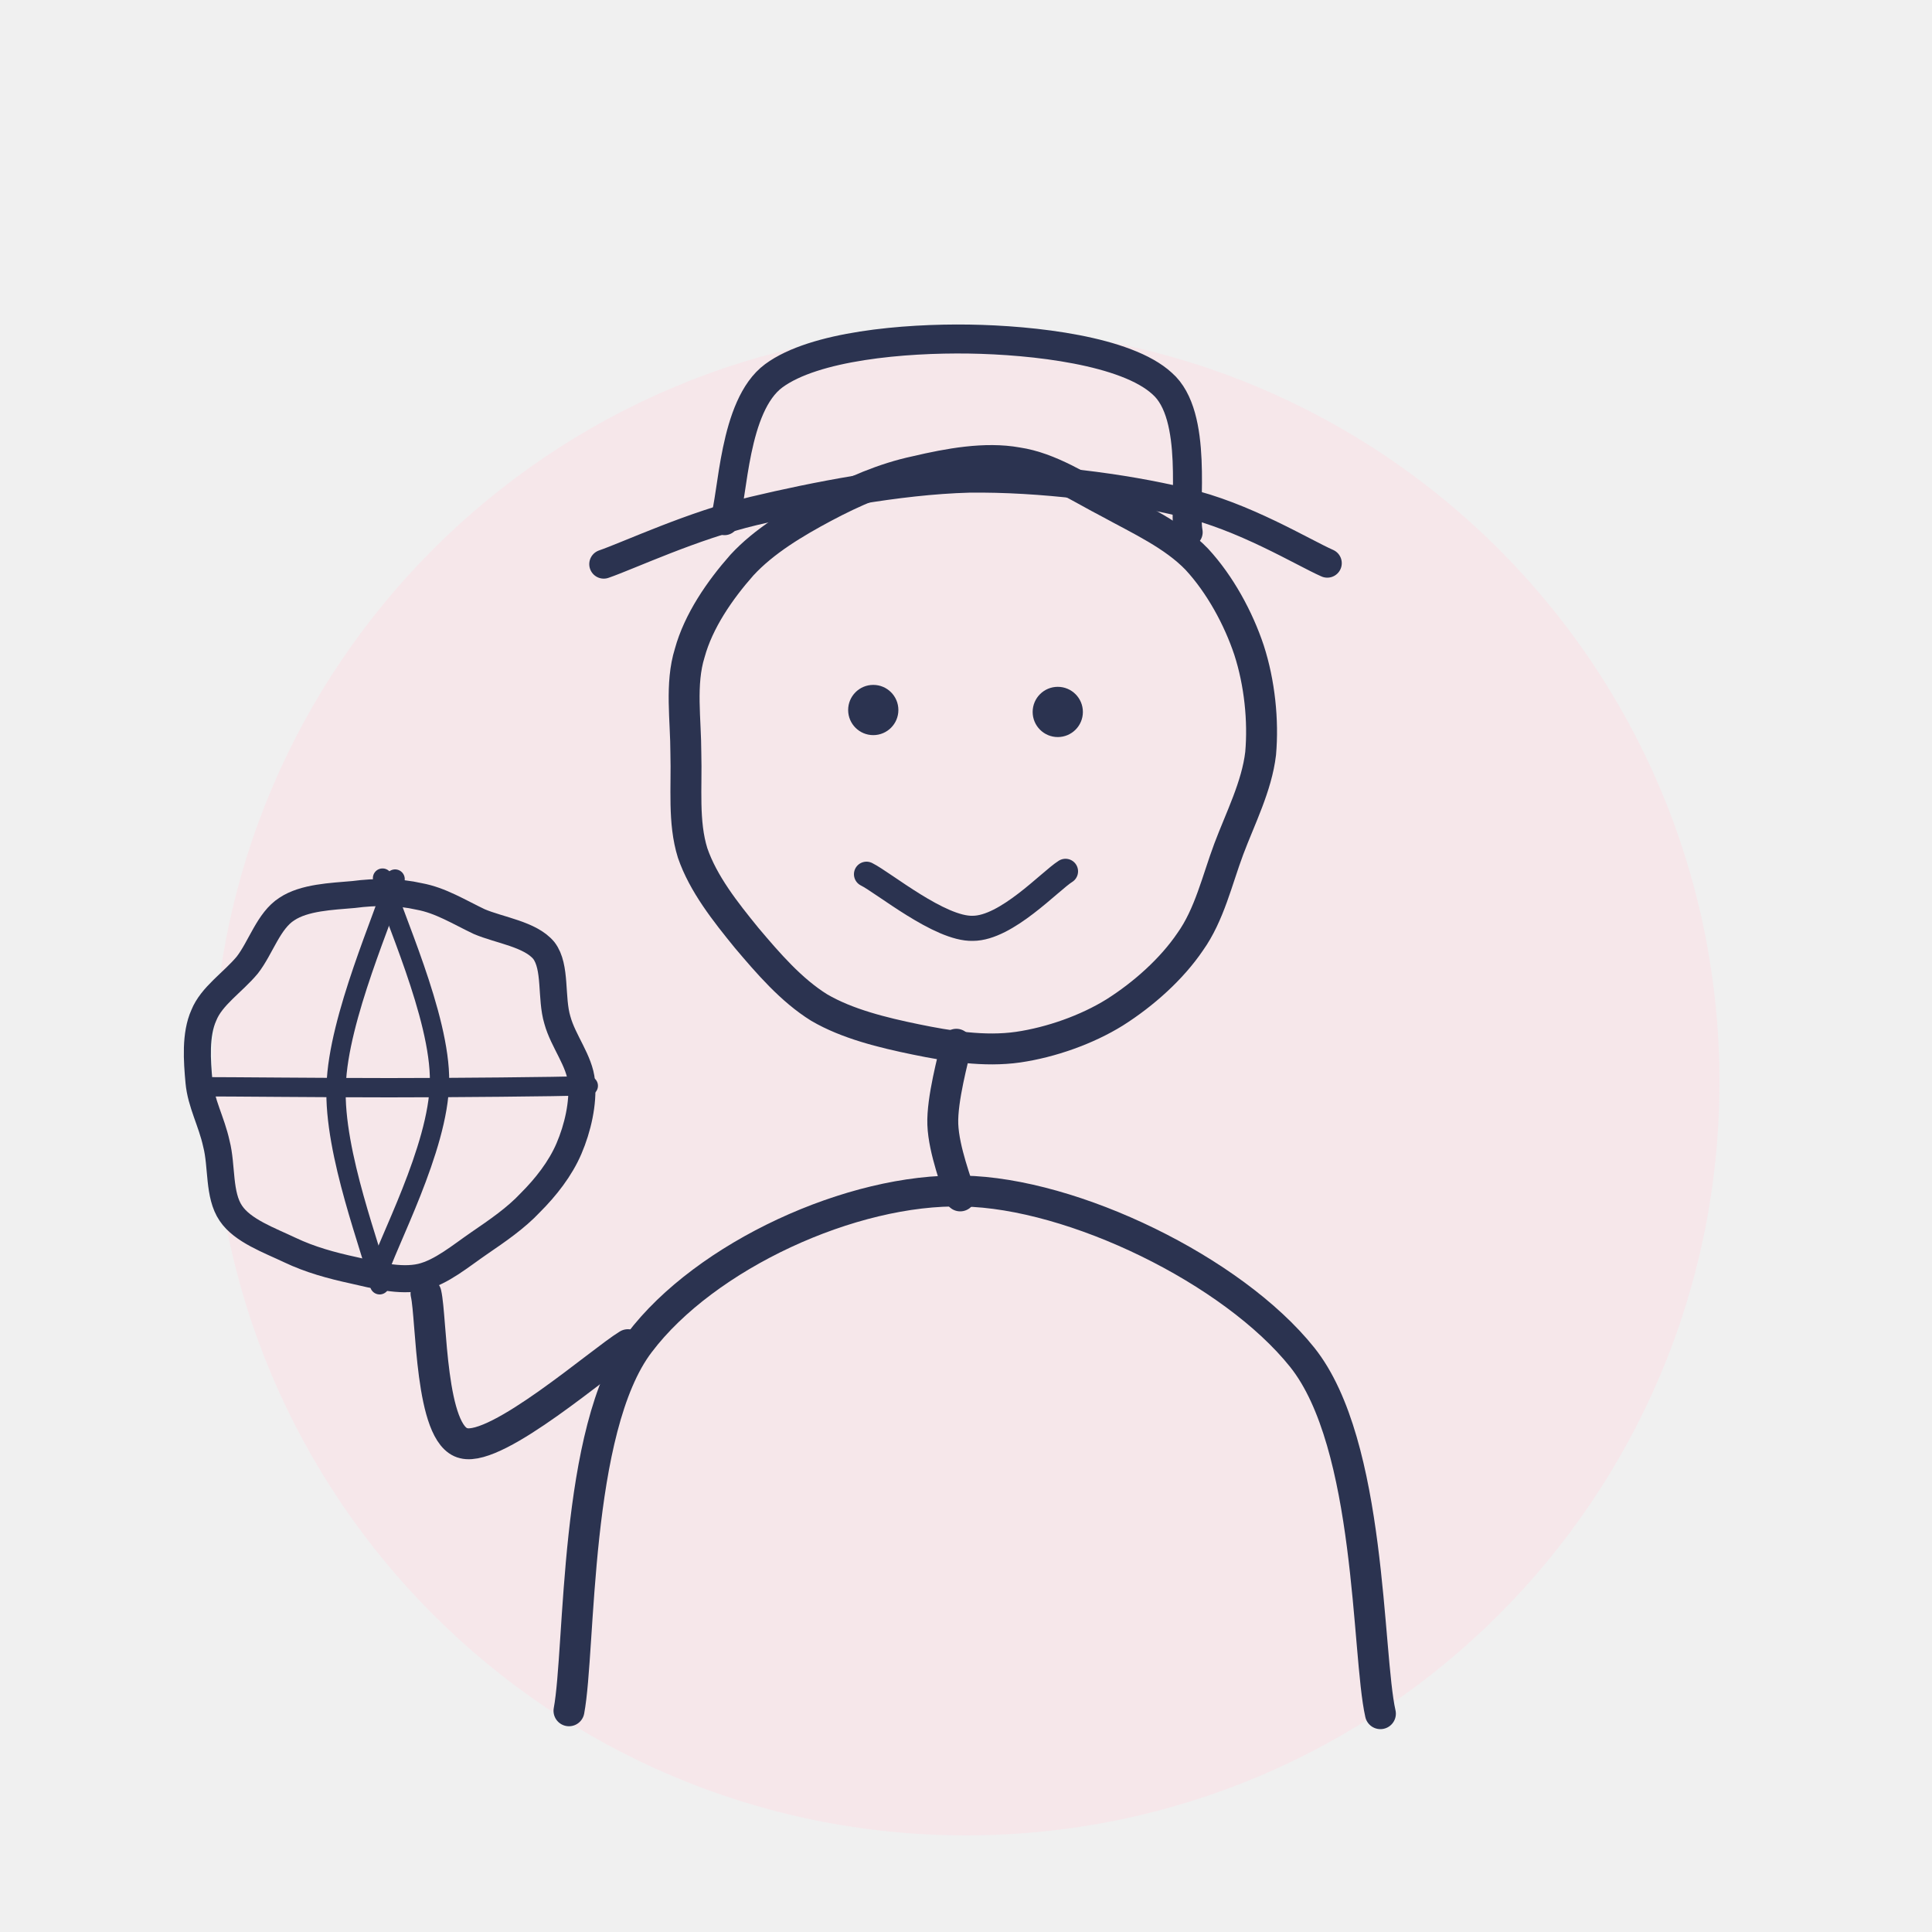
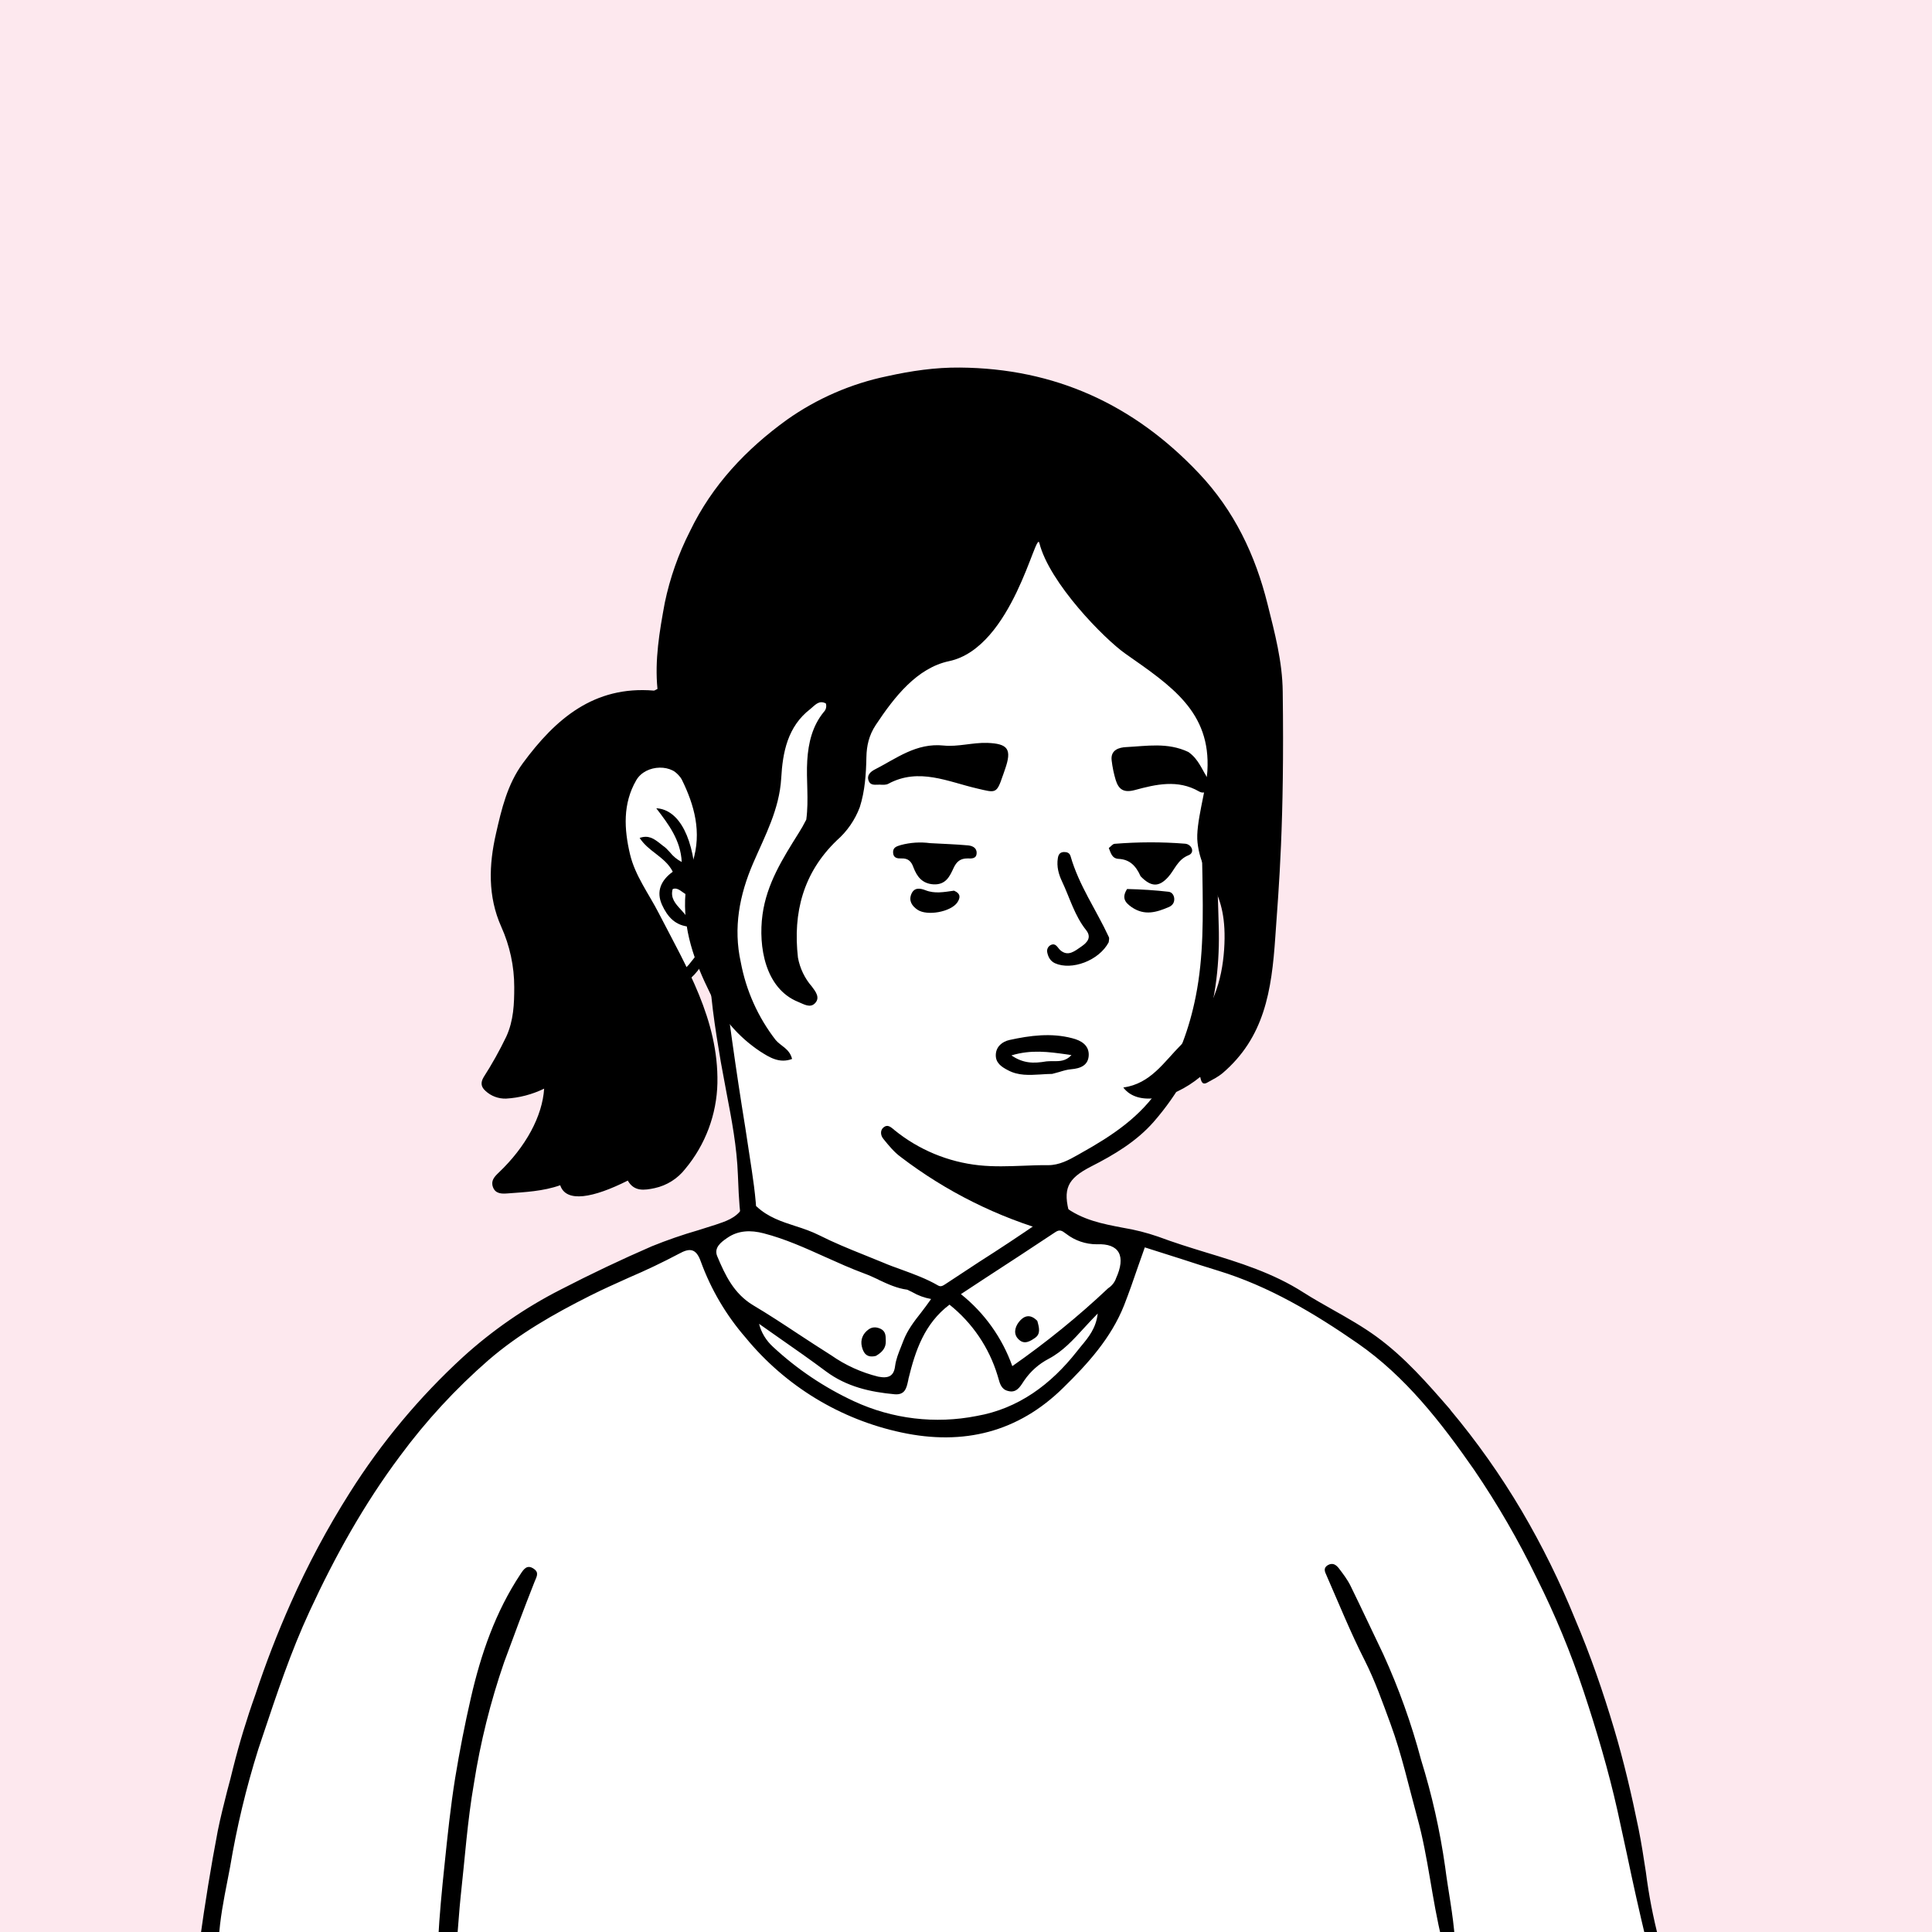
- <svg xmlns="http://www.w3.org/2000/svg" viewBox="0 0 200 200" width="200" height="200" role="img" aria-hidden="true">
-   <circle cx="100" cy="112" r="78" fill="#fbe0e6" opacity="0.55" />
-   <path d="M127.2,87.9 C126.0,91.1 125.2,94.7 123.2,97.5 C121.3,100.3 118.4,102.9 115.4,104.8 C112.5,106.6 108.8,107.9 105.4,108.4 C101.9,108.9 98.2,108.3 94.8,107.6 C91.4,106.9 87.7,106.0 84.8,104.3 C81.9,102.5 79.5,99.7 77.3,97.1 C75.1,94.4 72.8,91.5 71.7,88.3 C70.7,85.1 71.1,81.5 71.0,78.0 C71.0,74.5 70.4,70.8 71.4,67.6 C72.3,64.3 74.5,61.1 76.8,58.5 C79.1,56.0 82.3,54.1 85.3,52.5 C88.3,50.9 91.5,49.5 94.8,48.8 C98.2,48.0 102.0,47.3 105.3,47.9 C108.7,48.4 111.8,50.5 114.9,52.1 C118.0,53.8 121.5,55.4 123.9,57.9 C126.3,60.5 128.2,64.0 129.3,67.3 C130.4,70.7 130.8,74.6 130.5,78.0 C130.1,81.4 128.4,84.7 127.2,87.9" fill="none" stroke="#2b3350" stroke-width="3.2" stroke-linecap="round" stroke-linejoin="round" />
-   <circle cx="90.4" cy="73.5" r="2.6" fill="#2b3350" />
-   <circle cx="109.5" cy="73.7" r="2.6" fill="#2b3350" />
-   <path d="M89.7,90.5 C91.5,91.4 97.3,96.2 100.7,96.1 C104.2,96.1 108.7,91.2 110.3,90.2" fill="none" stroke="#2b3350" stroke-width="2.6" stroke-linecap="round" stroke-linejoin="round" />
-   <path d="M99.0,108.1 C98.7,109.5 97.5,113.8 97.6,116.4 C97.7,119.1 99.1,122.6 99.4,123.8" fill="none" stroke="#2b3350" stroke-width="3.2" stroke-linecap="round" stroke-linejoin="round" />
-   <path d="M58.9,177.1 C60.1,170.7 59.4,147.9 66.2,139.0 C73.0,130.0 88.2,123.0 99.7,123.3 C111.1,123.5 127.6,131.5 134.8,140.5 C142.0,149.5 141.5,171.2 142.9,177.4" fill="none" stroke="#2b3350" stroke-width="3.2" stroke-linecap="round" stroke-linejoin="round" />
-   <path d="M62.5,58.4 C65.1,57.5 71.7,54.4 78.0,52.9 C84.3,51.4 92.9,49.7 100.3,49.5 C107.7,49.4 116.3,50.5 122.5,52.0 C128.7,53.4 134.9,57.2 137.4,58.3" fill="none" stroke="#2b3350" stroke-width="3.0" stroke-linecap="round" stroke-linejoin="round" />
-   <path d="M75.0,53.9 C75.9,51.4 75.9,42.0 80.1,38.9 C84.3,35.8 93.6,35.0 100.3,35.1 C107.0,35.2 116.6,36.3 120.3,39.7 C124.1,43.0 122.5,52.5 123.0,55.1" fill="none" stroke="#2b3350" stroke-width="3.0" stroke-linecap="round" stroke-linejoin="round" />
-   <path d="M65.0,139.2 C62.2,140.9 51.5,150.3 48.0,149.4 C44.5,148.6 44.7,136.5 44.1,133.9" fill="none" stroke="#2b3350" stroke-width="3.2" stroke-linecap="round" stroke-linejoin="round" />
-   <path d="M58.9,118.9 C58.0,121.0 56.5,122.9 54.9,124.5 C53.4,126.1 51.5,127.4 49.6,128.7 C47.7,130.0 45.7,131.7 43.6,132.2 C41.4,132.7 38.8,132.0 36.6,131.5 C34.3,131.0 32.1,130.4 30.0,129.4 C27.9,128.4 25.1,127.4 23.9,125.6 C22.6,123.7 23.0,120.7 22.4,118.4 C21.9,116.1 20.8,114.2 20.6,112.0 C20.4,109.8 20.2,107.1 21.1,105.1 C21.9,103.1 24.1,101.7 25.6,99.9 C27.0,98.1 27.8,95.3 29.7,94.1 C31.5,92.9 34.3,92.8 36.6,92.6 C38.9,92.3 41.2,92.3 43.4,92.8 C45.6,93.2 47.5,94.4 49.6,95.4 C51.7,96.3 54.9,96.7 56.3,98.4 C57.6,100.1 57.0,103.3 57.7,105.6 C58.3,107.8 60.0,109.8 60.2,112.0 C60.4,114.2 59.8,116.8 58.9,118.9" fill="none" stroke="#2b3350" stroke-width="2.8" stroke-linecap="round" stroke-linejoin="round" />
-   <path d="M20.7,112.5 C24.0,112.5 33.6,112.6 40.3,112.6 C47.0,112.6 57.4,112.5 60.9,112.4" fill="none" stroke="#2b3350" stroke-width="2.0" stroke-linecap="round" stroke-linejoin="round" />
-   <path d="M40.9,91.0 C39.9,94.6 35.0,105.4 34.8,112.4 C34.5,119.4 38.6,129.6 39.3,133.0" fill="none" stroke="#2b3350" stroke-width="2.0" stroke-linecap="round" stroke-linejoin="round" />
-   <path d="M39.6,90.9 C40.5,94.4 45.6,105.2 45.5,112.0 C45.4,118.9 40.0,128.8 39.0,132.2" fill="none" stroke="#2b3350" stroke-width="2.0" stroke-linecap="round" stroke-linejoin="round" />
+ <svg xmlns="http://www.w3.org/2000/svg" viewBox="0 0 1744 1744" fill="none" shape-rendering="auto" width="240" height="240">
+   <mask id="viewboxMask">
+     <rect width="1744" height="1744" rx="0" ry="0" x="0" y="0" fill="#fff" />
+   </mask>
+   <g mask="url(#viewboxMask)">
+     <rect fill="#fde8ee" width="1744" height="1744" x="0" y="0" />
+     <g transform="translate(531 487)">
+       <path d="M554 727.7c-99.2 297-363.8 388.6-503.7 19.8-19.3-50.7 31-69.5 66.2-91.9 24.1-15.3 36.8-28.5 35.3-42.2-7-64.4-36.9-243.8-36.9-243.8l-3-5.8s.7-1.6-2.2 1.2c-3 3-9.9 34.2-37 34.2-24.5 0-49.2-10.9-61-86.3C7.2 285.6 9.6 214 40 201c12.5-5.3 24-7.2 35.2-.8 11.3 6.4-13-22 112-126C268.4 6.4 396.7-3.5 448.5 8 500.3 19.5 552 44.8 574.9 98.5c27.8 65-25.9 114.3-14 262.5-2.2 53.6.8 171.2-146.6 210.6-28 7.5-19.3 48.4 22.7 58.4 67 21 117 72.3 117 97.9" fill="#fff" />
+       <path fill-rule="evenodd" clip-rule="evenodd" d="m554 266.2.1-1.4c4.1-36.4 8.2-71.7 27.1-103.4 6.5 4.4 5.7 10 3.7 15.2-19.9 51.2-18 104.4-16.2 157.6l.4 14c2.1 66.4-14.5 126.8-58.7 177.5-15.4 17.6-35.8 29.8-56.5 40.3-21.4 11-25.9 20.1-19.2 43.6l.8 2.6c1.4 3.9 2.8 7.9-1 11.8-4.5 4.6-9.5 3.3-14.8 1.8l-.6-.1a406.4 406.4 0 0 1-137-68.3c-6-4.4-10.8-10.3-15.5-16.1l-.3-.4c-2.5-3-3-7.8.5-10.4 3.3-2.5 5.8-.5 8.7 1.8l1 .9a145.5 145.5 0 0 0 76.3 31.7c13.4 1.4 26.6.9 40 .4 7.4-.3 14.8-.6 22.3-.5 10.2 0 18.7-4.7 26.7-9.2l2.8-1.6c27.8-15.5 54.3-32.8 72.2-60.7 16.1-25 25.9-52.2 31.6-80.9 7.2-36.1 6.6-72.7 6-109.8-.3-12-.5-24.2-.5-36.4ZM50.6 190.8c21.9-1.7 34 11.2 44.3 26.3a140.4 140.4 0 0 1 22.4 61.5c.5 3.7 1 7.6-1.2 11.3-4.5.6-4.9-3-5-5.6-.5-20.7-9.7-38.7-18.9-56.1-6.6-12.5-16.2-24.6-31.4-27.6-17.2-3.5-33 12-40.8 32.2-14.5 37.6-12 74.6 1.4 111 5.8 15.9 13.1 32.1 27.8 43.2 14.8 11.3 32.7 9.3 43.6-5.7l2-2.5c2-2.6 4-5.1 5-8 2.1-5.8 5.4-11.2 11.3-10.4 6.8 1 8 8.3 8.7 14a3661 3661 0 0 0 22 156.7l5.9 38.8c2.6 17.1 5.6 41.7 3.6 52.1a28 28 0 0 0-.3 2.2c-.4 2.8-.6 5-4.2 5.5-4.9.8-7-2-7.7-6.4-2.3-17-3-23.6-4-49.6-.9-25.2-5.6-50-10.4-74.9l-5-27c-5.2-30.8-10.3-62-10.8-97l-2 3c-7.6 11.3-13.7 20.5-24.5 24a40.5 40.5 0 0 1-46.1-12.5 127.8 127.8 0 0 1-28.8-55.8c-8.4-34-9.9-67.1.9-100.6 5.2-16.1 23.7-44.7 42.2-42Zm34.6 127.5c4.4 3.2 8.4 6 12-5.4-1.1-42.2-14.7-69.2-35.8-70.3 11.2 14.6 22 28.8 23 48.5a32.3 32.3 0 0 1-10.7-8.8c-2-2.2-4-4.4-6.5-6l-3-2.4c-4.8-3.6-9.7-7.4-17.8-4.5 3.8 5.8 9 10 14.3 14 6 4.7 12 9.3 15.6 16.5-10.6 7.7-15.2 17.7-9.7 29.9 4.8 10.5 11.9 19.2 25.9 19.8-.6-6.3-4.7-10.9-8.8-15.4-5-5.4-9.7-10.6-7.5-18.6 3.2-1.5 6.2.7 9 2.7Z" fill="#000" />
+     </g>
+     <g transform="translate(178 1057)">
+       <path d="M1314.4 694.4 10.7 691.1S44 481.4 106.9 362.2c73-138.7 176.8-250.5 390.4-316.9C516 39.5 669.8 114 669.8 114l108.7-70s175 48.2 241.2 85.5c84.2 47.3 179.3 187 223.1 296 46.6 115.8 71.6 269 71.6 269Z" fill="#fff" />
+       <path fill-rule="evenodd" clip-rule="evenodd" d="M1290.7 617.2a2582 2582 0 0 0 17.3 77.2c4.7 0 8.2 0 11.4-.9a482.5 482.5 0 0 1-11.7-60.7c-2-13-4-26.1-6.6-39-6.2-30.4-13.2-60.5-22-90-10-33.6-21.5-66.9-35.3-99.3a743.8 743.8 0 0 0-48.2-97.7 685.2 685.2 0 0 0-64.4-91.1v-.2c-20.5-23.6-40.8-47-66.5-65.8-12.5-9.1-25.9-16.7-39.2-24.2-9-5.1-18.1-10.2-26.9-15.8-27.4-17.6-57.8-27-88.2-36.2-14.4-4.4-28.8-8.9-43-14.2a192.7 192.7 0 0 0-31.6-8c-18.4-3.5-37-7-53.2-19.4-2 8.4-7.7 9.7-13.5 11-3.1.7-6.2 1.4-8.8 3.2a1810.6 1810.6 0 0 1-54.4 36 3387.4 3387.4 0 0 0-30.4 20c-2.2 1.4-4.1 2.8-6.7 1.3-10.3-6-21.5-10.1-32.7-14.2-5.9-2.1-11.7-4.2-17.5-6.7l-17-6.9c-13.5-5.4-27.1-11-40-17.5-7-3.5-14.2-6-21.5-8.3-12.4-4-24.8-8.1-34.9-17.5-3.5-3.4-9.7-3.3-13.5 2-5.7 8.3-14.6 11.2-23.6 14.2l-15.8 5A426.6 426.6 0 0 0 410.4 68a1350.1 1350.1 0 0 0-82.1 39 403.3 403.3 0 0 0-88.4 61 601.8 601.8 0 0 0-102.2 122.5A768.3 768.3 0 0 0 84.5 390a897.7 897.7 0 0 0-32 82.8 714 714 0 0 0-20 65.8C30.7 545.8 29 553 27 560c-3 11.9-6 23.7-8.4 35.6-6.3 32.9-11.6 66-16.2 99 6.3 0 11.6 0 17.1-1.1 1-18.1 4.4-35.3 7.7-52.2l2.5-13a785.6 785.6 0 0 1 25.4-106.1l4-12C71.9 472 84.5 434 101.5 397.4c22.8-49.3 49-96.5 81.7-140.2a540.3 540.3 0 0 1 79.7-86.4c27.7-23.9 59-41.7 91.8-58.2 11.5-5.8 23.3-11 35-16.3A604.5 604.5 0 0 0 435 74.7c9.6-5.3 15.4-5 19.7 7.3a218.6 218.6 0 0 0 40.4 68.5 249 249 0 0 0 140.7 85.6c56 12 105.3-.3 146-40.4 22.1-21.6 43.2-44.9 54.9-74.4 4.5-11.5 8.6-23.3 12.7-35.3l6-17 34 10.8c10.7 3.5 21.5 7 32.4 10.3 45.7 14 86.6 38.4 125.6 65.4 43.3 30 75.4 71.4 105.2 114.2a769.7 769.7 0 0 1 56.5 97.6 766.7 766.7 0 0 1 42.5 102.7c11.7 35.3 22.3 71 30.5 107.6l8.6 39.6ZM615 98.2c8.3 3.9 16.7 7.8 26 9l4.5 2.2a52 52 0 0 0 17 6.2c-3 4.3-6 8.3-9 12.2-6.4 8.1-12.4 16-16 25.4l-2.3 5.9c-2.2 5.5-4.4 11-5.2 17-1.1 9.1-5.9 11.4-15.2 9.6a127 127 0 0 1-42.5-19.3c-10.1-6.3-20-12.9-30-19.4-13.3-8.8-26.7-17.6-40.5-25.8-17.4-10.5-25.2-27.1-32.4-44.3-3.1-7.6 3.4-12.6 9-16.4 10-7 21.4-7.2 32.9-4.2 19.4 5 37.5 13.2 55.7 21.4 11.6 5.2 23.1 10.4 35 14.8 4.4 1.6 8.7 3.6 13 5.6Zm130.6 92.4c-3.2 5-6.6 10-13.7 8-5.9-1.4-7.3-6.5-8.7-11.5l-.7-2.4a130 130 0 0 0-43.4-64c-22.6 17.1-30.8 41.4-37 66.8 0 .7-.3 1.4-.4 2.1-1.4 6.4-2.8 12.7-12 12-22.1-2-43.4-6.8-62-20.6-13.8-10.3-27.9-20.2-42-30a4158 4158 0 0 1-18.5-13c2 8 6.4 15.1 12.5 20.7a281.2 281.2 0 0 0 73.4 49.3 180 180 0 0 0 110.5 13.2c37.7-6.6 67.1-28.5 90.5-58.3l3.8-4.7c6.6-7.9 13.5-16.2 15-29.5-4.2 4.2-8.1 8.5-12 12.7-10.2 11.2-19.6 21.5-32.3 28.2a60.7 60.7 0 0 0-22 19.5l-1 1.5Zm83.8-93.5a18 18 0 0 1-7.1 8.8c-27 25.5-56 49-86.5 70.3a145.5 145.5 0 0 0-46.4-65L711 97c21.5-14 42.7-27.8 63.7-41.8 4-2.7 6.2-1 8.8.9l1.1.8a45 45 0 0 0 27.3 9.3c20.8-1 26.7 10.8 17.4 31Z" fill="#000" />
+       <path d="M217.5 694.4c1.2-22.7 3.4-45.5 5.8-68.3 2.7-26.1 5.4-52.2 9.6-78.3 4-24.3 8.7-48.4 14.2-72.3 9-39.3 22.1-77.4 44.7-111.5 3-4.6 6-9 12-4.9 5.3 3.6 2.4 7.4.6 12.1-9.5 24-18.4 48-27.3 72.2A637.5 637.5 0 0 0 249.8 553c-5.9 33.8-8.2 68.2-12 102.3-1.3 12.3-2 24.6-3.2 38-5.5 1.1-10.7 1.1-17 1.1ZM1123.7 694.4c-9.2-36.8-12.3-74.6-22.4-111-7.7-28.1-14-56.8-24-84-7.1-19.3-14-39-23.4-57.6-12.7-25-23.3-51.2-34.6-77-1.3-2.9-3-6.3 1.2-8.9 4.5-2.6 7.5-.4 10 2.7 3.8 5 7.8 10.2 10.6 15.9 10 20.4 19.6 41 29.5 61.6a603.2 603.2 0 0 1 34.2 95.5 618.8 618.8 0 0 1 21.7 96.5c2.7 21.4 7.2 42.7 8.8 65.3-3.4 1-7 1-11.6 1ZM612.5 167c-8.2 2-11.1-2.7-12.5-8.4-1.5-6.2.8-11.7 6-15.5 3.3-2.4 7-2.4 10.9-.6 4.8 2.3 4.6 6.6 4.7 10.8.3 6.3-3.1 10.3-9 13.7ZM758.4 135.5c1.7 5.9 3 11.4-1.7 14.9-4.2 3-9.7 6.7-14.8 2-5.5-4.8-3.8-11.3-.2-16 4.2-5.4 10-8 16.7-1Z" fill="#000" />
+     </g>
+     <g transform="translate(266 207)">
+       <path d="M461.8 533c2.5-18.5-.2-36 .9-53.5 1-16 4.6-31.2 15-43.9 2-2 2.6-5 1.8-7.6-6.3-3.4-10 1.8-14 5-20.6 15.8-25 39.2-26.3 62.5-1.7 28.2-14.6 51.8-25.3 76.6-12.4 28.7-18.1 58.4-11.2 89.5a163.6 163.6 0 0 0 31.4 70.1c4.6 5.6 12.6 7.8 14.9 17.2-11.3 4.3-20.3-1.3-29-6.9a128.1 128.1 0 0 1-45-52.4c-14-28.4-25-57.8-22.2-90.6.9-9.9 3.7-19.2 6.6-28.4 8.2-26.3 1.5-50.7-10-74-7.2-14.6-32.4-14-41 .6-12.4 21.3-11 44.4-5.7 66.9 4.6 19.4 17 35.7 26 53.3 25 48.5 54 96.3 52.9 153.3a125.1 125.1 0 0 1-29 77.4 47.8 47.8 0 0 1-27.6 17.4c-9.4 2-18.6 3.3-24.3-6.8-31.2 15.7-55.7 20.3-61 4.2-15.5 5.5-31.7 6.2-47.7 7.4-5 .4-10.8.4-13-5.7-2.1-5.7 1.2-9.3 5.2-13.1 24.6-23.4 39.4-51 41-75.8a90 90 0 0 1-34.4 9c-6.9.2-13.6-2.3-18.6-7-3.8-3.4-4.7-7.2-1.6-12.4a341 341 0 0 0 20.4-36.5c6.7-14.6 7.2-29.8 7.2-44.8 0-18.8-4-37.3-11.7-54.4-12.3-27.5-11.2-56-4.8-84 5-22 10.2-44.5 24.3-63.7 29.5-40.1 64.3-70 118.2-65.5.8 0 1.5-.7 3.3-1.5-2.6-26 1.8-51.9 6.6-77.8a258 258 0 0 1 22.7-64.5c20-41.6 50.7-74.1 87.7-100.8a241.7 241.7 0 0 1 90.3-39.2c21.7-4.8 43.3-8 65.7-7.8 85.8.7 157 33.3 215.7 95.4 32 33.8 51 73.9 62 118.1 6.5 26 13.4 51.8 13.7 79 1.6 119.4-3.5 176-6.7 221.6-3.3 48.5-9.8 90.6-47.8 123-3.9 3.2-8.5 5.5-13 8-5.3 3.3-6.1-1-7-4.8-26.2 21.5-56.9 26.2-69.4 9.6 24.8-3.5 36.6-23 52.4-38.8 29-29 36.7-58.6 38.6-85.6 3.9-56.6-20-61.2-24-96.7-2-16.8 7.9-47.9 8.9-64.7 3.2-53.3-32.5-76.7-74-105.8-19.1-13.4-68.7-64-77.7-100-3.1-12.5-24 94.5-81.4 106.7-29 6.1-49.4 32.2-66.3 57.7-6.1 9.2-8.2 18.8-8.4 28.8-.3 15.4-1.3 30.7-6 45.4a75 75 0 0 1-20.8 30c-30.3 29.2-39.6 65.2-35 105.7a54.8 54.8 0 0 0 12.6 26.2c3.4 4.5 7.5 9.9 3 14.8-4.5 5-10.4 1-15.4-1-29.8-12-36.1-50-32.2-78.7 3.8-28 18.3-50.8 32.7-73.8 2.3-3.6 4.4-7.3 6.8-12Z" fill="#000" />
+     </g>
+     <g transform="translate(791 871)">
+       <path d="M153.6 87c7.4-.8 15.8 2 22.6-5.6-18-2.4-34.8-5.5-54.2.3 10.7 7.3 20 7.4 31.6 5.4Z" fill="#fff" />
+       <path fill-rule="evenodd" clip-rule="evenodd" d="M148.3 98.9c3.5-.2 7-.5 10.5-.5l6.3-1.7c3.8-1.2 7.3-2.2 10.8-2.5 8.7-.7 15.7-3.7 15.9-13 .1-8.8-6.9-13-14.9-15-19-5-38-2.5-56.7 1.6-6.2 1.4-12 5.7-12.3 13.2-.3 7.4 5 11 11 14.1 9.3 5 19.2 4.4 29.4 3.8Zm11.3-12c-2 0-4 0-6 .2-11.7 2-20.9 1.9-31.6-5.4 17.9-5.4 33.6-3.2 50-.9l4.2.6c-5 5.6-11 5.6-16.6 5.5Z" fill="#000" />
+     </g>
+     <g transform="translate(653 805)" />
+     <g transform="translate(901 668)">
+       <path d="M99.8 182.6c-8.7 16.5-33.4 25.7-48.5 18.9-4.3-2-6.2-5.8-7-10-.5-2.7.9-5.3 3.3-6.5 4.6-2 5.8 2.3 8.6 4.8 7 6 13 .7 19-3.4 5.8-4 9.1-8.5 4.3-14.7-10.5-13.1-14.8-29.2-21.8-44-3.1-6.5-5-13.5-3.8-21 .5-3.3 1.9-5.5 5.6-5.6 2.8 0 5 .8 5.9 3.8 7.5 26.3 23.3 48.6 34.6 73.1.5 1 0 2.5-.2 4.6Z" fill="#000" />
+     </g>
+     <g transform="translate(610 680)">
+       <path d="M407.4 122.5c13 .3 25.4 1.1 37.6 2.5 3 .4 5 3.3 5 6.7 0 3.3-1.7 5.6-4.7 7-11.2 4.8-22 8.2-33.7.2-6.5-4.5-9-8.7-4.2-16.4ZM251.2 124c6.4 2.8 5.6 6.6 3 10.6-5.9 8.6-27.3 12.5-36 6.6-5-3.4-8-8-5.6-14 2.5-6.2 7.7-5.6 12.8-3.6 8.3 3.3 16.5 1.7 25.8.4ZM419.6 111c-4.2-9.5-9.9-15.2-19.8-15.7-6-.3-7-5.1-8.9-9.8 2-1.5 3.5-3.7 5.3-3.8 21.1-1.7 42.4-1.8 63.5-.1 6 .4 9.3 8 3.2 10.4-10 4-12.5 13.2-18.5 19.8-8.2 9-15.2 9.1-24.8-.8ZM229.6 81.1c12.2.7 23.1 1 34 2 3.6.3 8 1.8 8 6.7 0 5.6-4.6 5.2-8.3 5.1-6.3 0-9.7 2.7-12.5 8.6-3.4 7.4-6.9 15.3-18 14.8-10.5-.6-15.1-7.2-18.2-15.2-2-5.7-4.9-8.4-10.9-8.2-3.4.1-7.1-.2-7.5-4.9-.4-5 3-6 7-7.2a67.7 67.7 0 0 1 26.4-1.7Z" fill="#000" />
+     </g>
+     <g transform="translate(610 680)" />
+     <g transform="translate(774 657)">
+       <path d="M131.2 43.2c-5.6 16.8-6.6 15.4-23 11.6-26.2-6-52.7-19.2-80.3-4.3-2 1.1-5 1-7.6.8-3.6-.2-8.2 1.3-10.1-3.3-2.1-5 1.5-8.3 5.3-10.3C35.2 27.7 53 13.4 77.9 16c12.8 1.3 26-2.8 39.3-2.4 18.8.7 22.4 5.7 16 23.9l-2 5.8ZM298.7 21.8c9.6 6.6 12.5 16.8 18.3 25a7 7 0 0 1-.6 9.4c-2.4 2.7-5.4 2.8-8.1 1.2-19.1-11-38.9-6.4-58-1.2-10.2 2.7-14.6-.8-17.2-9.2-1.7-5.7-2.9-11.5-3.6-17.4-1.3-9.8 6.9-11.9 13-12.2 18.5-.9 37.4-4.5 56.2 4.4Z" fill="#000" />
+     </g>
+     <g transform="translate(0 559)" />
+   </g>
</svg>
